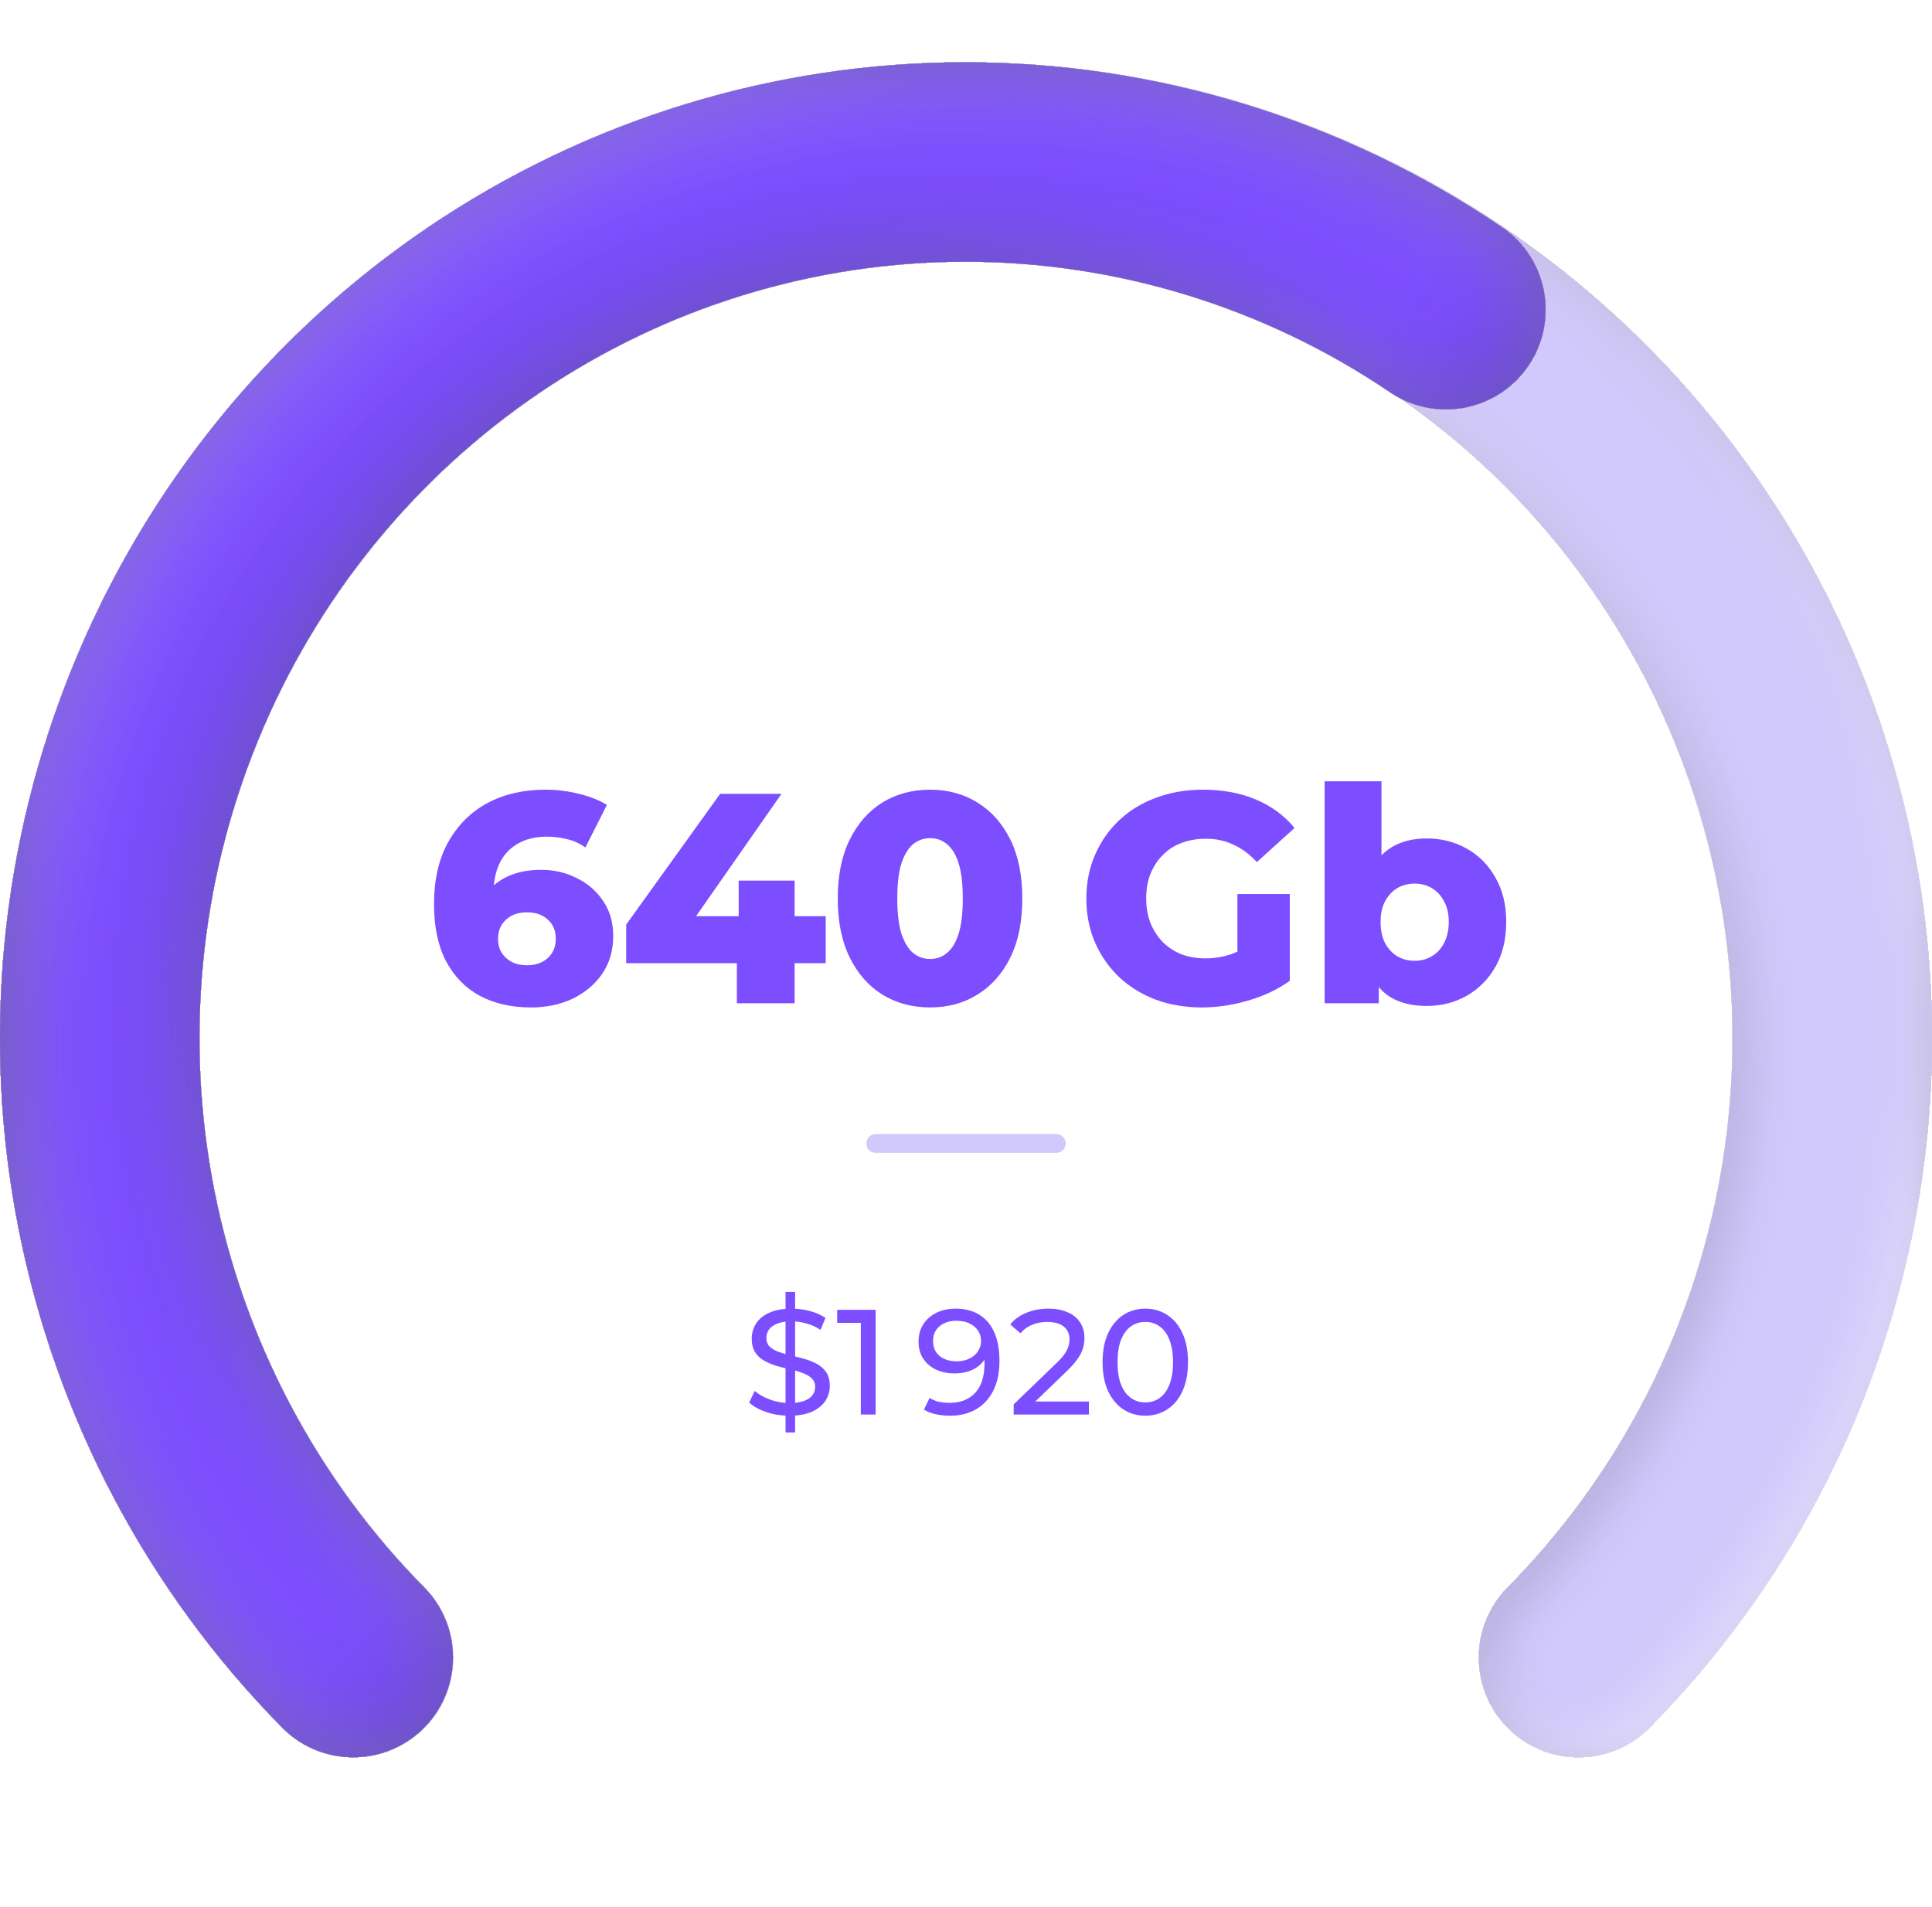
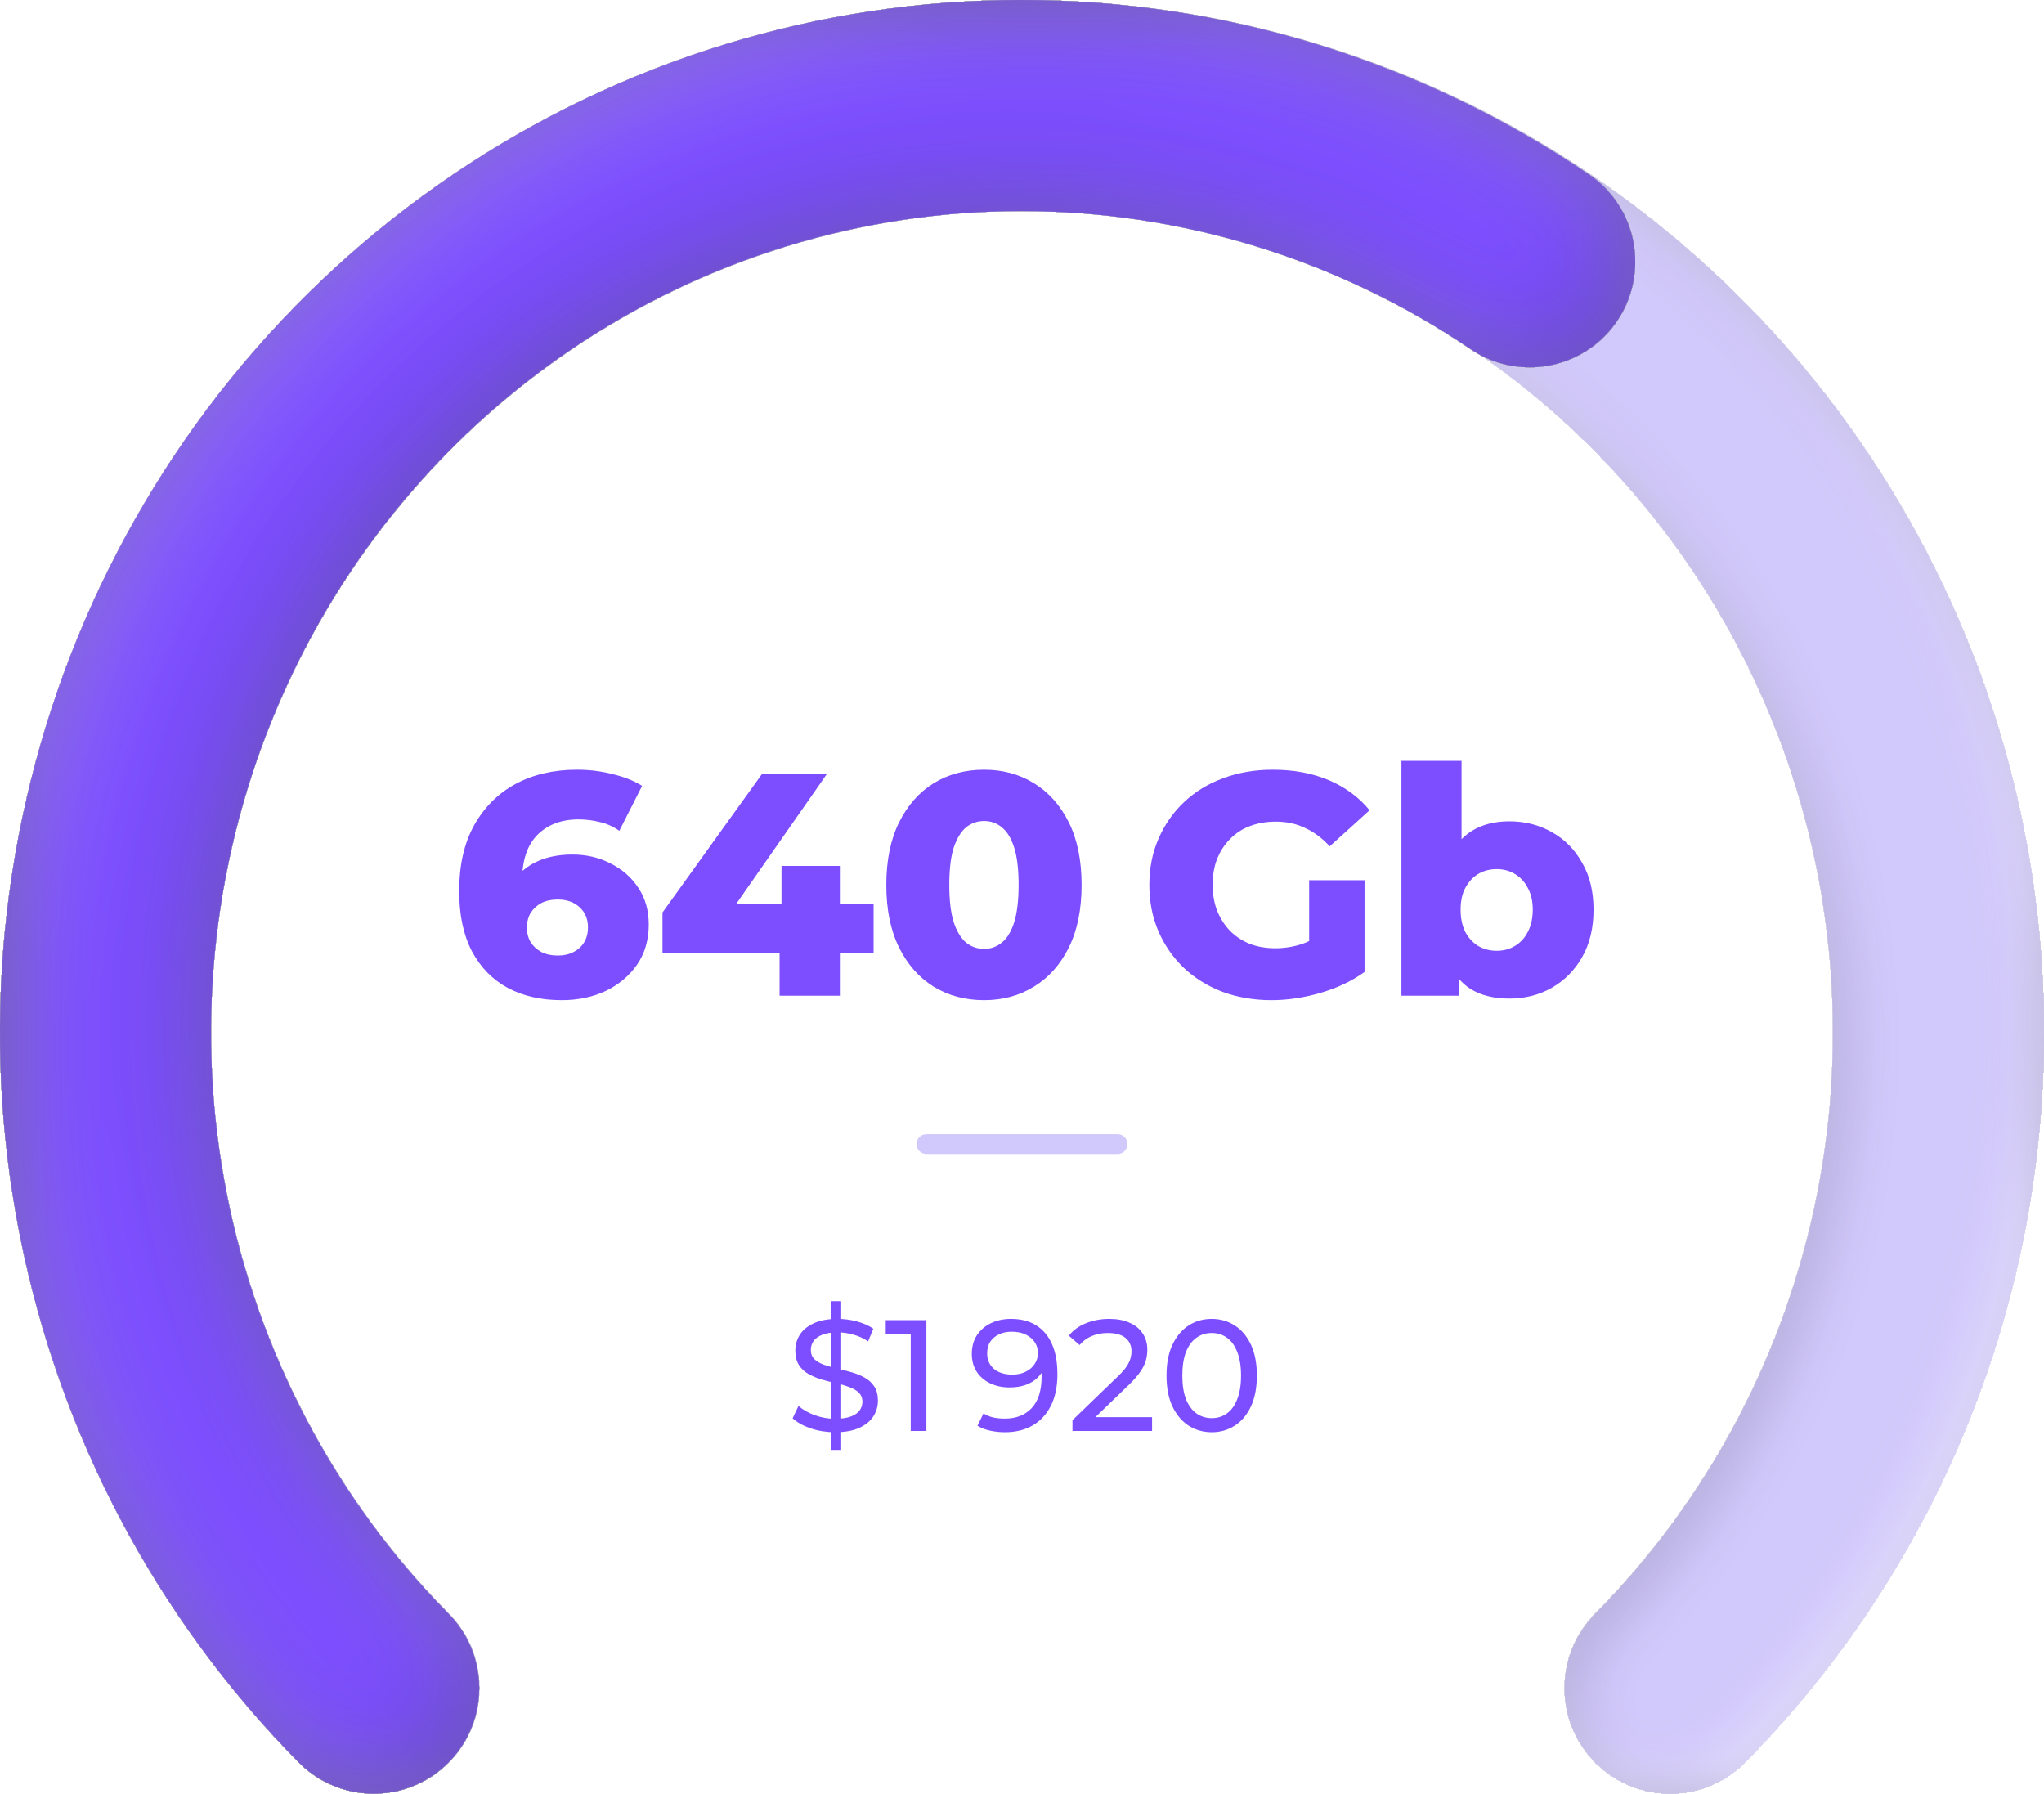
- <svg xmlns="http://www.w3.org/2000/svg" width="310" height="306" viewBox="0 0 310 306" fill="none">
-   <path d="M85.192 161.672C82.056 161.672 79.32 161.048 76.984 159.8C74.68 158.552 72.872 156.696 71.56 154.232C70.28 151.768 69.64 148.728 69.64 145.112C69.64 141.208 70.392 137.896 71.896 135.176C73.432 132.424 75.528 130.328 78.184 128.888C80.872 127.448 83.976 126.728 87.496 126.728C89.384 126.728 91.192 126.952 92.92 127.4C94.68 127.816 96.168 128.408 97.384 129.176L93.928 135.992C92.968 135.32 91.96 134.872 90.904 134.648C89.88 134.392 88.824 134.264 87.736 134.264C85.144 134.264 83.064 135.048 81.496 136.616C79.96 138.184 79.192 140.472 79.192 143.48C79.192 144.024 79.192 144.6 79.192 145.208C79.224 145.784 79.288 146.376 79.384 146.984L76.984 145.016C77.624 143.832 78.392 142.84 79.288 142.04C80.216 141.24 81.304 140.632 82.552 140.216C83.832 139.8 85.256 139.592 86.824 139.592C88.936 139.592 90.856 140.04 92.584 140.936C94.344 141.8 95.752 143.032 96.808 144.632C97.864 146.2 98.392 148.056 98.392 150.2C98.392 152.536 97.8 154.568 96.616 156.296C95.432 157.992 93.848 159.32 91.864 160.28C89.88 161.208 87.656 161.672 85.192 161.672ZM84.616 154.904C85.512 154.904 86.296 154.728 86.968 154.376C87.672 154.024 88.216 153.528 88.6 152.888C88.984 152.248 89.176 151.496 89.176 150.632C89.176 149.352 88.744 148.328 87.88 147.56C87.048 146.792 85.944 146.408 84.568 146.408C83.64 146.408 82.824 146.584 82.12 146.936C81.448 147.288 80.904 147.784 80.488 148.424C80.104 149.064 79.912 149.816 79.912 150.68C79.912 151.512 80.104 152.248 80.488 152.888C80.872 153.496 81.416 153.992 82.12 154.376C82.824 154.728 83.656 154.904 84.616 154.904ZM100.476 154.568V148.376L115.548 127.4H125.388L110.748 148.376L106.236 147.032H132.492V154.568H100.476ZM118.236 161V154.568L118.524 147.032V141.32H127.5V161H118.236ZM149.253 161.672C146.373 161.672 143.813 160.984 141.573 159.608C139.365 158.232 137.621 156.248 136.341 153.656C135.061 151.064 134.421 147.912 134.421 144.2C134.421 140.488 135.061 137.336 136.341 134.744C137.621 132.152 139.365 130.168 141.573 128.792C143.813 127.416 146.373 126.728 149.253 126.728C152.101 126.728 154.629 127.416 156.837 128.792C159.077 130.168 160.837 132.152 162.117 134.744C163.397 137.336 164.037 140.488 164.037 144.2C164.037 147.912 163.397 151.064 162.117 153.656C160.837 156.248 159.077 158.232 156.837 159.608C154.629 160.984 152.101 161.672 149.253 161.672ZM149.253 153.896C150.277 153.896 151.173 153.576 151.941 152.936C152.741 152.296 153.365 151.272 153.813 149.864C154.261 148.424 154.485 146.536 154.485 144.2C154.485 141.832 154.261 139.944 153.813 138.536C153.365 137.128 152.741 136.104 151.941 135.464C151.173 134.824 150.277 134.504 149.253 134.504C148.229 134.504 147.317 134.824 146.517 135.464C145.749 136.104 145.125 137.128 144.645 138.536C144.197 139.944 143.973 141.832 143.973 144.2C143.973 146.536 144.197 148.424 144.645 149.864C145.125 151.272 145.749 152.296 146.517 152.936C147.317 153.576 148.229 153.896 149.253 153.896ZM192.84 161.672C190.184 161.672 187.72 161.256 185.448 160.424C183.176 159.56 181.208 158.344 179.544 156.776C177.912 155.208 176.632 153.368 175.704 151.256C174.776 149.112 174.312 146.76 174.312 144.2C174.312 141.64 174.776 139.304 175.704 137.192C176.632 135.048 177.928 133.192 179.592 131.624C181.256 130.056 183.224 128.856 185.496 128.024C187.8 127.16 190.312 126.728 193.032 126.728C196.2 126.728 199.032 127.256 201.528 128.312C204.024 129.368 206.088 130.888 207.72 132.872L201.672 138.344C200.52 137.096 199.272 136.168 197.928 135.56C196.616 134.92 195.144 134.6 193.512 134.6C192.072 134.6 190.76 134.824 189.576 135.272C188.392 135.72 187.384 136.376 186.552 137.24C185.72 138.072 185.064 139.08 184.584 140.264C184.136 141.416 183.912 142.728 183.912 144.2C183.912 145.608 184.136 146.904 184.584 148.088C185.064 149.272 185.72 150.296 186.552 151.16C187.384 151.992 188.376 152.648 189.528 153.128C190.712 153.576 192.008 153.8 193.416 153.8C194.824 153.8 196.2 153.576 197.544 153.128C198.888 152.648 200.248 151.848 201.624 150.728L206.952 157.4C205.032 158.776 202.808 159.832 200.28 160.568C197.752 161.304 195.272 161.672 192.84 161.672ZM198.552 156.152V143.48H206.952V157.4L198.552 156.152ZM228.913 161.432C226.577 161.432 224.625 160.952 223.057 159.992C221.521 159.032 220.369 157.56 219.601 155.576C218.833 153.592 218.449 151.048 218.449 147.944C218.449 144.904 218.849 142.392 219.649 140.408C220.481 138.424 221.681 136.952 223.249 135.992C224.817 135.032 226.705 134.552 228.913 134.552C231.281 134.552 233.425 135.096 235.345 136.184C237.297 137.272 238.833 138.824 239.953 140.84C241.105 142.824 241.681 145.192 241.681 147.944C241.681 150.728 241.105 153.128 239.953 155.144C238.833 157.128 237.297 158.68 235.345 159.8C233.425 160.888 231.281 161.432 228.913 161.432ZM212.545 161V125.384H221.665V139.352L221.185 147.944L221.233 156.536V161H212.545ZM226.993 154.184C228.017 154.184 228.929 153.944 229.729 153.464C230.561 152.984 231.217 152.28 231.697 151.352C232.209 150.392 232.465 149.256 232.465 147.944C232.465 146.632 232.209 145.528 231.697 144.632C231.217 143.704 230.561 143 229.729 142.52C228.929 142.04 228.017 141.8 226.993 141.8C225.969 141.8 225.041 142.04 224.209 142.52C223.409 143 222.753 143.704 222.241 144.632C221.761 145.528 221.521 146.632 221.521 147.944C221.521 149.256 221.761 150.392 222.241 151.352C222.753 152.28 223.409 152.984 224.209 153.464C225.041 153.944 225.969 154.184 226.993 154.184Z" fill="#7C4EFF" />
-   <rect x="139" y="182" width="32" height="3" rx="1.5" fill="#D1C8FB" />
-   <path d="M126.044 229.88V207.32H127.58V229.88H126.044ZM126.644 227.192C125.364 227.192 124.14 227 122.972 226.616C121.804 226.216 120.884 225.704 120.212 225.08L121.1 223.208C121.74 223.768 122.556 224.232 123.548 224.6C124.54 224.968 125.572 225.152 126.644 225.152C127.62 225.152 128.412 225.04 129.02 224.816C129.628 224.592 130.076 224.288 130.364 223.904C130.652 223.504 130.796 223.056 130.796 222.56C130.796 221.984 130.604 221.52 130.22 221.168C129.852 220.816 129.364 220.536 128.756 220.328C128.164 220.104 127.508 219.912 126.788 219.752C126.068 219.592 125.34 219.408 124.604 219.2C123.884 218.976 123.22 218.696 122.612 218.36C122.02 218.024 121.54 217.576 121.172 217.016C120.804 216.44 120.62 215.704 120.62 214.808C120.62 213.944 120.844 213.152 121.292 212.432C121.756 211.696 122.46 211.112 123.404 210.68C124.364 210.232 125.58 210.008 127.052 210.008C128.028 210.008 128.996 210.136 129.956 210.392C130.916 210.648 131.748 211.016 132.452 211.496L131.66 213.416C130.94 212.936 130.18 212.592 129.38 212.384C128.58 212.16 127.804 212.048 127.052 212.048C126.108 212.048 125.332 212.168 124.724 212.408C124.116 212.648 123.668 212.968 123.38 213.368C123.108 213.768 122.972 214.216 122.972 214.712C122.972 215.304 123.156 215.776 123.524 216.128C123.908 216.48 124.396 216.76 124.988 216.968C125.596 217.176 126.26 217.368 126.98 217.544C127.7 217.704 128.42 217.888 129.14 218.096C129.876 218.304 130.54 218.576 131.132 218.912C131.74 219.248 132.228 219.696 132.596 220.256C132.964 220.816 133.148 221.536 133.148 222.416C133.148 223.264 132.916 224.056 132.452 224.792C131.988 225.512 131.268 226.096 130.292 226.544C129.332 226.976 128.116 227.192 126.644 227.192ZM138.124 227V211.16L139.156 212.288H134.332V210.2H140.5V227H138.124ZM153.314 210.008C154.834 210.008 156.114 210.336 157.154 210.992C158.21 211.648 159.01 212.6 159.554 213.848C160.098 215.08 160.37 216.592 160.37 218.384C160.37 220.288 160.034 221.896 159.362 223.208C158.69 224.52 157.762 225.512 156.578 226.184C155.394 226.856 154.01 227.192 152.426 227.192C151.642 227.192 150.882 227.112 150.146 226.952C149.426 226.792 148.794 226.544 148.25 226.208L149.162 224.336C149.61 224.624 150.106 224.832 150.65 224.96C151.21 225.072 151.794 225.128 152.402 225.128C154.098 225.128 155.45 224.6 156.458 223.544C157.466 222.472 157.97 220.888 157.97 218.792C157.97 218.456 157.954 218.056 157.922 217.592C157.89 217.128 157.818 216.672 157.706 216.224L158.498 217.04C158.274 217.776 157.898 218.4 157.37 218.912C156.858 219.408 156.234 219.784 155.498 220.04C154.778 220.28 153.986 220.4 153.122 220.4C152.018 220.4 151.034 220.192 150.17 219.776C149.306 219.36 148.626 218.776 148.13 218.024C147.634 217.256 147.386 216.352 147.386 215.312C147.386 214.224 147.642 213.288 148.154 212.504C148.682 211.704 149.394 211.088 150.29 210.656C151.202 210.224 152.21 210.008 153.314 210.008ZM153.41 211.952C152.69 211.952 152.05 212.088 151.49 212.36C150.93 212.632 150.49 213.008 150.17 213.488C149.866 213.968 149.714 214.544 149.714 215.216C149.714 216.208 150.058 217 150.746 217.592C151.434 218.168 152.362 218.456 153.53 218.456C154.298 218.456 154.97 218.312 155.546 218.024C156.138 217.736 156.594 217.344 156.914 216.848C157.25 216.352 157.418 215.8 157.418 215.192C157.418 214.6 157.266 214.064 156.962 213.584C156.658 213.104 156.21 212.712 155.618 212.408C155.026 212.104 154.29 211.952 153.41 211.952ZM162.654 227V225.368L169.494 218.768C170.102 218.192 170.55 217.688 170.838 217.256C171.142 216.808 171.342 216.4 171.438 216.032C171.55 215.648 171.606 215.28 171.606 214.928C171.606 214.064 171.302 213.384 170.694 212.888C170.086 212.392 169.198 212.144 168.03 212.144C167.134 212.144 166.326 212.296 165.606 212.6C164.886 212.888 164.262 213.344 163.734 213.968L162.102 212.552C162.742 211.736 163.598 211.112 164.67 210.68C165.758 210.232 166.95 210.008 168.246 210.008C169.414 210.008 170.43 210.2 171.294 210.584C172.158 210.952 172.822 211.488 173.286 212.192C173.766 212.896 174.006 213.728 174.006 214.688C174.006 215.232 173.934 215.768 173.79 216.296C173.646 216.824 173.374 217.384 172.974 217.976C172.574 218.568 171.998 219.232 171.246 219.968L165.15 225.848L164.574 224.912H174.726V227H162.654ZM183.78 227.192C182.468 227.192 181.292 226.856 180.252 226.184C179.228 225.512 178.412 224.536 177.804 223.256C177.212 221.976 176.916 220.424 176.916 218.6C176.916 216.776 177.212 215.224 177.804 213.944C178.412 212.664 179.228 211.688 180.252 211.016C181.292 210.344 182.468 210.008 183.78 210.008C185.076 210.008 186.244 210.344 187.284 211.016C188.324 211.688 189.14 212.664 189.732 213.944C190.324 215.224 190.62 216.776 190.62 218.6C190.62 220.424 190.324 221.976 189.732 223.256C189.14 224.536 188.324 225.512 187.284 226.184C186.244 226.856 185.076 227.192 183.78 227.192ZM183.78 225.056C184.66 225.056 185.428 224.816 186.084 224.336C186.756 223.856 187.276 223.136 187.644 222.176C188.028 221.216 188.22 220.024 188.22 218.6C188.22 217.176 188.028 215.984 187.644 215.024C187.276 214.064 186.756 213.344 186.084 212.864C185.428 212.384 184.66 212.144 183.78 212.144C182.9 212.144 182.124 212.384 181.452 212.864C180.78 213.344 180.252 214.064 179.868 215.024C179.5 215.984 179.316 217.176 179.316 218.6C179.316 220.024 179.5 221.216 179.868 222.176C180.252 223.136 180.78 223.856 181.452 224.336C182.124 224.816 182.9 225.056 183.78 225.056Z" fill="#7C4EFF" />
-   <g filter="url(#filter0_ii_123_10945)">
-     <path d="M253.288 266C272.727 246.338 285.966 221.288 291.329 194.016C296.692 166.745 293.94 138.477 283.419 112.788C272.899 87.099 255.083 65.142 232.224 49.694C209.366 34.245 182.492 26 155 26C127.508 26 100.634 34.245 77.776 49.694C54.917 65.142 37.101 87.099 26.581 112.788C16.06 138.477 13.308 166.745 18.671 194.016C24.034 221.288 37.273 246.338 56.712 266" stroke="#D1C8FB" stroke-width="32" stroke-linecap="round" />
+ <svg xmlns="http://www.w3.org/2000/svg" width="310" height="272" viewBox="0 0 310 272" fill="none">
+   <path d="M85.192 151.672C82.056 151.672 79.32 151.048 76.984 149.8C74.68 148.552 72.872 146.696 71.56 144.232C70.28 141.768 69.64 138.728 69.64 135.112C69.64 131.208 70.392 127.896 71.896 125.176C73.432 122.424 75.528 120.328 78.184 118.888C80.872 117.448 83.976 116.728 87.496 116.728C89.384 116.728 91.192 116.952 92.92 117.4C94.68 117.816 96.168 118.408 97.384 119.176L93.928 125.992C92.968 125.32 91.96 124.872 90.904 124.648C89.88 124.392 88.824 124.264 87.736 124.264C85.144 124.264 83.064 125.048 81.496 126.616C79.96 128.184 79.192 130.472 79.192 133.48C79.192 134.024 79.192 134.6 79.192 135.208C79.224 135.784 79.288 136.376 79.384 136.984L76.984 135.016C77.624 133.832 78.392 132.84 79.288 132.04C80.216 131.24 81.304 130.632 82.552 130.216C83.832 129.8 85.256 129.592 86.824 129.592C88.936 129.592 90.856 130.04 92.584 130.936C94.344 131.8 95.752 133.032 96.808 134.632C97.864 136.2 98.392 138.056 98.392 140.2C98.392 142.536 97.8 144.568 96.616 146.296C95.432 147.992 93.848 149.32 91.864 150.28C89.88 151.208 87.656 151.672 85.192 151.672ZM84.616 144.904C85.512 144.904 86.296 144.728 86.968 144.376C87.672 144.024 88.216 143.528 88.6 142.888C88.984 142.248 89.176 141.496 89.176 140.632C89.176 139.352 88.744 138.328 87.88 137.56C87.048 136.792 85.944 136.408 84.568 136.408C83.64 136.408 82.824 136.584 82.12 136.936C81.448 137.288 80.904 137.784 80.488 138.424C80.104 139.064 79.912 139.816 79.912 140.68C79.912 141.512 80.104 142.248 80.488 142.888C80.872 143.496 81.416 143.992 82.12 144.376C82.824 144.728 83.656 144.904 84.616 144.904ZM100.476 144.568V138.376L115.548 117.4H125.388L110.748 138.376L106.236 137.032H132.492V144.568H100.476ZM118.236 151V144.568L118.524 137.032V131.32H127.5V151H118.236ZM149.253 151.672C146.373 151.672 143.813 150.984 141.573 149.608C139.365 148.232 137.621 146.248 136.341 143.656C135.061 141.064 134.421 137.912 134.421 134.2C134.421 130.488 135.061 127.336 136.341 124.744C137.621 122.152 139.365 120.168 141.573 118.792C143.813 117.416 146.373 116.728 149.253 116.728C152.101 116.728 154.629 117.416 156.837 118.792C159.077 120.168 160.837 122.152 162.117 124.744C163.397 127.336 164.037 130.488 164.037 134.2C164.037 137.912 163.397 141.064 162.117 143.656C160.837 146.248 159.077 148.232 156.837 149.608C154.629 150.984 152.101 151.672 149.253 151.672ZM149.253 143.896C150.277 143.896 151.173 143.576 151.941 142.936C152.741 142.296 153.365 141.272 153.813 139.864C154.261 138.424 154.485 136.536 154.485 134.2C154.485 131.832 154.261 129.944 153.813 128.536C153.365 127.128 152.741 126.104 151.941 125.464C151.173 124.824 150.277 124.504 149.253 124.504C148.229 124.504 147.317 124.824 146.517 125.464C145.749 126.104 145.125 127.128 144.645 128.536C144.197 129.944 143.973 131.832 143.973 134.2C143.973 136.536 144.197 138.424 144.645 139.864C145.125 141.272 145.749 142.296 146.517 142.936C147.317 143.576 148.229 143.896 149.253 143.896ZM192.84 151.672C190.184 151.672 187.72 151.256 185.448 150.424C183.176 149.56 181.208 148.344 179.544 146.776C177.912 145.208 176.632 143.368 175.704 141.256C174.776 139.112 174.312 136.76 174.312 134.2C174.312 131.64 174.776 129.304 175.704 127.192C176.632 125.048 177.928 123.192 179.592 121.624C181.256 120.056 183.224 118.856 185.496 118.024C187.8 117.16 190.312 116.728 193.032 116.728C196.2 116.728 199.032 117.256 201.528 118.312C204.024 119.368 206.088 120.888 207.72 122.872L201.672 128.344C200.52 127.096 199.272 126.168 197.928 125.56C196.616 124.92 195.144 124.6 193.512 124.6C192.072 124.6 190.76 124.824 189.576 125.272C188.392 125.72 187.384 126.376 186.552 127.24C185.72 128.072 185.064 129.08 184.584 130.264C184.136 131.416 183.912 132.728 183.912 134.2C183.912 135.608 184.136 136.904 184.584 138.088C185.064 139.272 185.72 140.296 186.552 141.16C187.384 141.992 188.376 142.648 189.528 143.128C190.712 143.576 192.008 143.8 193.416 143.8C194.824 143.8 196.2 143.576 197.544 143.128C198.888 142.648 200.248 141.848 201.624 140.728L206.952 147.4C205.032 148.776 202.808 149.832 200.28 150.568C197.752 151.304 195.272 151.672 192.84 151.672ZM198.552 146.152V133.48H206.952V147.4L198.552 146.152ZM228.913 151.432C226.577 151.432 224.625 150.952 223.057 149.992C221.521 149.032 220.369 147.56 219.601 145.576C218.833 143.592 218.449 141.048 218.449 137.944C218.449 134.904 218.849 132.392 219.649 130.408C220.481 128.424 221.681 126.952 223.249 125.992C224.817 125.032 226.705 124.552 228.913 124.552C231.281 124.552 233.425 125.096 235.345 126.184C237.297 127.272 238.833 128.824 239.953 130.84C241.105 132.824 241.681 135.192 241.681 137.944C241.681 140.728 241.105 143.128 239.953 145.144C238.833 147.128 237.297 148.68 235.345 149.8C233.425 150.888 231.281 151.432 228.913 151.432ZM212.545 151V115.384H221.665V129.352L221.185 137.944L221.233 146.536V151H212.545ZM226.993 144.184C228.017 144.184 228.929 143.944 229.729 143.464C230.561 142.984 231.217 142.28 231.697 141.352C232.209 140.392 232.465 139.256 232.465 137.944C232.465 136.632 232.209 135.528 231.697 134.632C231.217 133.704 230.561 133 229.729 132.52C228.929 132.04 228.017 131.8 226.993 131.8C225.969 131.8 225.041 132.04 224.209 132.52C223.409 133 222.753 133.704 222.241 134.632C221.761 135.528 221.521 136.632 221.521 137.944C221.521 139.256 221.761 140.392 222.241 141.352C222.753 142.28 223.409 142.984 224.209 143.464C225.041 143.944 225.969 144.184 226.993 144.184Z" fill="#7C4EFF" />
+   <rect x="139" y="172" width="32" height="3" rx="1.5" fill="#D1C8FB" />
+   <path d="M126.044 219.88V197.32H127.58V219.88H126.044ZM126.644 217.192C125.364 217.192 124.14 217 122.972 216.616C121.804 216.216 120.884 215.704 120.212 215.08L121.1 213.208C121.74 213.768 122.556 214.232 123.548 214.6C124.54 214.968 125.572 215.152 126.644 215.152C127.62 215.152 128.412 215.04 129.02 214.816C129.628 214.592 130.076 214.288 130.364 213.904C130.652 213.504 130.796 213.056 130.796 212.56C130.796 211.984 130.604 211.52 130.22 211.168C129.852 210.816 129.364 210.536 128.756 210.328C128.164 210.104 127.508 209.912 126.788 209.752C126.068 209.592 125.34 209.408 124.604 209.2C123.884 208.976 123.22 208.696 122.612 208.36C122.02 208.024 121.54 207.576 121.172 207.016C120.804 206.44 120.62 205.704 120.62 204.808C120.62 203.944 120.844 203.152 121.292 202.432C121.756 201.696 122.46 201.112 123.404 200.68C124.364 200.232 125.58 200.008 127.052 200.008C128.028 200.008 128.996 200.136 129.956 200.392C130.916 200.648 131.748 201.016 132.452 201.496L131.66 203.416C130.94 202.936 130.18 202.592 129.38 202.384C128.58 202.16 127.804 202.048 127.052 202.048C126.108 202.048 125.332 202.168 124.724 202.408C124.116 202.648 123.668 202.968 123.38 203.368C123.108 203.768 122.972 204.216 122.972 204.712C122.972 205.304 123.156 205.776 123.524 206.128C123.908 206.48 124.396 206.76 124.988 206.968C125.596 207.176 126.26 207.368 126.98 207.544C127.7 207.704 128.42 207.888 129.14 208.096C129.876 208.304 130.54 208.576 131.132 208.912C131.74 209.248 132.228 209.696 132.596 210.256C132.964 210.816 133.148 211.536 133.148 212.416C133.148 213.264 132.916 214.056 132.452 214.792C131.988 215.512 131.268 216.096 130.292 216.544C129.332 216.976 128.116 217.192 126.644 217.192ZM138.124 217V201.16L139.156 202.288H134.332V200.2H140.5V217H138.124ZM153.314 200.008C154.834 200.008 156.114 200.336 157.154 200.992C158.21 201.648 159.01 202.6 159.554 203.848C160.098 205.08 160.37 206.592 160.37 208.384C160.37 210.288 160.034 211.896 159.362 213.208C158.69 214.52 157.762 215.512 156.578 216.184C155.394 216.856 154.01 217.192 152.426 217.192C151.642 217.192 150.882 217.112 150.146 216.952C149.426 216.792 148.794 216.544 148.25 216.208L149.162 214.336C149.61 214.624 150.106 214.832 150.65 214.96C151.21 215.072 151.794 215.128 152.402 215.128C154.098 215.128 155.45 214.6 156.458 213.544C157.466 212.472 157.97 210.888 157.97 208.792C157.97 208.456 157.954 208.056 157.922 207.592C157.89 207.128 157.818 206.672 157.706 206.224L158.498 207.04C158.274 207.776 157.898 208.4 157.37 208.912C156.858 209.408 156.234 209.784 155.498 210.04C154.778 210.28 153.986 210.4 153.122 210.4C152.018 210.4 151.034 210.192 150.17 209.776C149.306 209.36 148.626 208.776 148.13 208.024C147.634 207.256 147.386 206.352 147.386 205.312C147.386 204.224 147.642 203.288 148.154 202.504C148.682 201.704 149.394 201.088 150.29 200.656C151.202 200.224 152.21 200.008 153.314 200.008ZM153.41 201.952C152.69 201.952 152.05 202.088 151.49 202.36C150.93 202.632 150.49 203.008 150.17 203.488C149.866 203.968 149.714 204.544 149.714 205.216C149.714 206.208 150.058 207 150.746 207.592C151.434 208.168 152.362 208.456 153.53 208.456C154.298 208.456 154.97 208.312 155.546 208.024C156.138 207.736 156.594 207.344 156.914 206.848C157.25 206.352 157.418 205.8 157.418 205.192C157.418 204.6 157.266 204.064 156.962 203.584C156.658 203.104 156.21 202.712 155.618 202.408C155.026 202.104 154.29 201.952 153.41 201.952ZM162.654 217V215.368L169.494 208.768C170.102 208.192 170.55 207.688 170.838 207.256C171.142 206.808 171.342 206.4 171.438 206.032C171.55 205.648 171.606 205.28 171.606 204.928C171.606 204.064 171.302 203.384 170.694 202.888C170.086 202.392 169.198 202.144 168.03 202.144C167.134 202.144 166.326 202.296 165.606 202.6C164.886 202.888 164.262 203.344 163.734 203.968L162.102 202.552C162.742 201.736 163.598 201.112 164.67 200.68C165.758 200.232 166.95 200.008 168.246 200.008C169.414 200.008 170.43 200.2 171.294 200.584C172.158 200.952 172.822 201.488 173.286 202.192C173.766 202.896 174.006 203.728 174.006 204.688C174.006 205.232 173.934 205.768 173.79 206.296C173.646 206.824 173.374 207.384 172.974 207.976C172.574 208.568 171.998 209.232 171.246 209.968L165.15 215.848L164.574 214.912H174.726V217H162.654ZM183.78 217.192C182.468 217.192 181.292 216.856 180.252 216.184C179.228 215.512 178.412 214.536 177.804 213.256C177.212 211.976 176.916 210.424 176.916 208.6C176.916 206.776 177.212 205.224 177.804 203.944C178.412 202.664 179.228 201.688 180.252 201.016C181.292 200.344 182.468 200.008 183.78 200.008C185.076 200.008 186.244 200.344 187.284 201.016C188.324 201.688 189.14 202.664 189.732 203.944C190.324 205.224 190.62 206.776 190.62 208.6C190.62 210.424 190.324 211.976 189.732 213.256C189.14 214.536 188.324 215.512 187.284 216.184C186.244 216.856 185.076 217.192 183.78 217.192ZM183.78 215.056C184.66 215.056 185.428 214.816 186.084 214.336C186.756 213.856 187.276 213.136 187.644 212.176C188.028 211.216 188.22 210.024 188.22 208.6C188.22 207.176 188.028 205.984 187.644 205.024C187.276 204.064 186.756 203.344 186.084 202.864C185.428 202.384 184.66 202.144 183.78 202.144C182.9 202.144 182.124 202.384 181.452 202.864C180.78 203.344 180.252 204.064 179.868 205.024C179.5 205.984 179.316 207.176 179.316 208.6C179.316 210.024 179.5 211.216 179.868 212.176C180.252 213.136 180.78 213.856 181.452 214.336C182.124 214.816 182.9 215.056 183.78 215.056Z" fill="#7C4EFF" />
+   <g filter="url(#filter0_ii_785_476)">
+     <path d="M253.288 256C272.727 236.338 285.966 211.288 291.329 184.016C296.692 156.745 293.94 128.477 283.419 102.788C272.899 77.099 255.083 55.142 232.224 39.694C209.366 24.245 182.492 16 155 16C127.508 16 100.634 24.245 77.776 39.694C54.917 55.142 37.101 77.099 26.581 102.788C16.06 128.477 13.308 156.745 18.671 184.016C24.034 211.288 37.273 236.338 56.712 256" stroke="#D1C8FB" stroke-width="32" stroke-linecap="round" />
  </g>
-   <g filter="url(#filter1_ii_123_10945)">
-     <path d="M232 49.694C209.165 34.245 182.319 26 154.856 26C127.393 26 100.546 34.245 77.712 49.694C54.877 65.142 37.08 87.099 26.57 112.788C16.06 138.477 13.31 166.745 18.668 194.016C24.026 221.288 37.251 246.338 56.67 266" stroke="#7C4EFF" stroke-width="32" stroke-linecap="round" />
+   <g filter="url(#filter1_ii_785_476)">
+     <path d="M232 39.694C209.165 24.245 182.319 16 154.856 16C127.393 16 100.546 24.245 77.712 39.694C54.877 55.142 37.08 77.099 26.57 102.788C16.06 128.477 13.31 156.745 18.668 184.016C24.026 211.288 37.251 236.338 56.67 256" stroke="#7C4EFF" stroke-width="32" stroke-linecap="round" />
  </g>
  <defs>
-     <filter id="filter0_ii_123_10945" x="-2" y="8" width="314" height="276" filterUnits="userSpaceOnUse" color-interpolation-filters="sRGB">
+     <filter id="filter0_ii_785_476" x="-2" y="-2" width="314" height="276" filterUnits="userSpaceOnUse" color-interpolation-filters="sRGB">
      <feFlood flood-opacity="0" result="BackgroundImageFix" />
      <feBlend mode="normal" in="SourceGraphic" in2="BackgroundImageFix" result="shape" />
      <feColorMatrix in="SourceAlpha" type="matrix" values="0 0 0 0 0 0 0 0 0 0 0 0 0 0 0 0 0 0 127 0" result="hardAlpha" />
      <feOffset dx="-2" dy="-2" />
      <feGaussianBlur stdDeviation="4" />
      <feComposite in2="hardAlpha" operator="arithmetic" k2="-1" k3="1" />
      <feColorMatrix type="matrix" values="0 0 0 0 0.904 0 0 0 0 0.883 0 0 0 0 1 0 0 0 1 0" />
-       <feBlend mode="normal" in2="shape" result="effect1_innerShadow_123_10945" />
+       <feBlend mode="normal" in2="shape" result="effect1_innerShadow_785_476" />
      <feColorMatrix in="SourceAlpha" type="matrix" values="0 0 0 0 0 0 0 0 0 0 0 0 0 0 0 0 0 0 127 0" result="hardAlpha" />
      <feOffset dx="2" dy="2" />
      <feGaussianBlur stdDeviation="4" />
      <feComposite in2="hardAlpha" operator="arithmetic" k2="-1" k3="1" />
      <feColorMatrix type="matrix" values="0 0 0 0 0.016 0 0 0 0 0 0 0 0 0 0.163 0 0 0 0.16 0" />
-       <feBlend mode="normal" in2="effect1_innerShadow_123_10945" result="effect2_innerShadow_123_10945" />
+       <feBlend mode="normal" in2="effect1_innerShadow_785_476" result="effect2_innerShadow_785_476" />
    </filter>
-     <filter id="filter1_ii_123_10945" x="-2" y="8" width="252.002" height="276" filterUnits="userSpaceOnUse" color-interpolation-filters="sRGB">
+     <filter id="filter1_ii_785_476" x="-2" y="-2" width="252.002" height="276" filterUnits="userSpaceOnUse" color-interpolation-filters="sRGB">
      <feFlood flood-opacity="0" result="BackgroundImageFix" />
      <feBlend mode="normal" in="SourceGraphic" in2="BackgroundImageFix" result="shape" />
      <feColorMatrix in="SourceAlpha" type="matrix" values="0 0 0 0 0 0 0 0 0 0 0 0 0 0 0 0 0 0 127 0" result="hardAlpha" />
      <feOffset dx="2" dy="2" />
      <feGaussianBlur stdDeviation="8" />
      <feComposite in2="hardAlpha" operator="arithmetic" k2="-1" k3="1" />
      <feColorMatrix type="matrix" values="0 0 0 0 1 0 0 0 0 1 0 0 0 0 1 0 0 0 0.3 0" />
-       <feBlend mode="normal" in2="shape" result="effect1_innerShadow_123_10945" />
+       <feBlend mode="normal" in2="shape" result="effect1_innerShadow_785_476" />
      <feColorMatrix in="SourceAlpha" type="matrix" values="0 0 0 0 0 0 0 0 0 0 0 0 0 0 0 0 0 0 127 0" result="hardAlpha" />
      <feOffset dx="-2" dy="-2" />
      <feGaussianBlur stdDeviation="8" />
      <feComposite in2="hardAlpha" operator="arithmetic" k2="-1" k3="1" />
      <feColorMatrix type="matrix" values="0 0 0 0 0 0 0 0 0 0.023 0 0 0 0 0.067 0 0 0 0.3 0" />
-       <feBlend mode="normal" in2="effect1_innerShadow_123_10945" result="effect2_innerShadow_123_10945" />
+       <feBlend mode="normal" in2="effect1_innerShadow_785_476" result="effect2_innerShadow_785_476" />
    </filter>
  </defs>
</svg>
